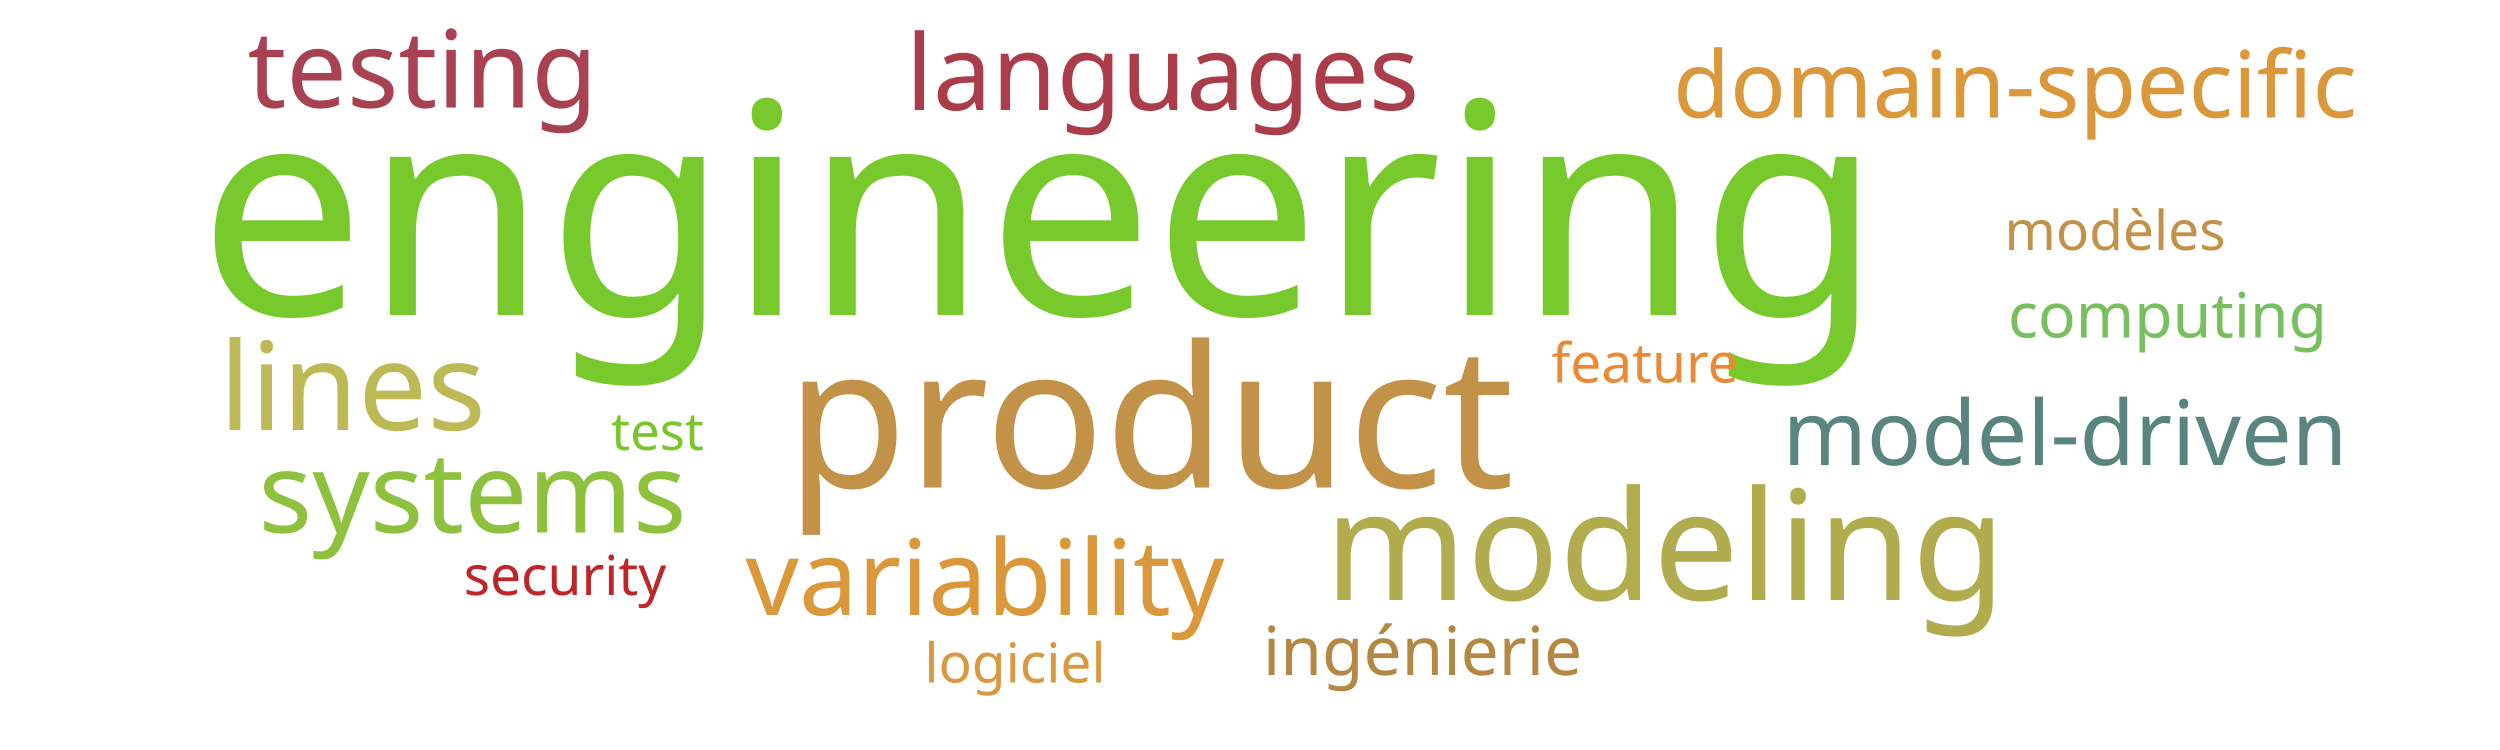
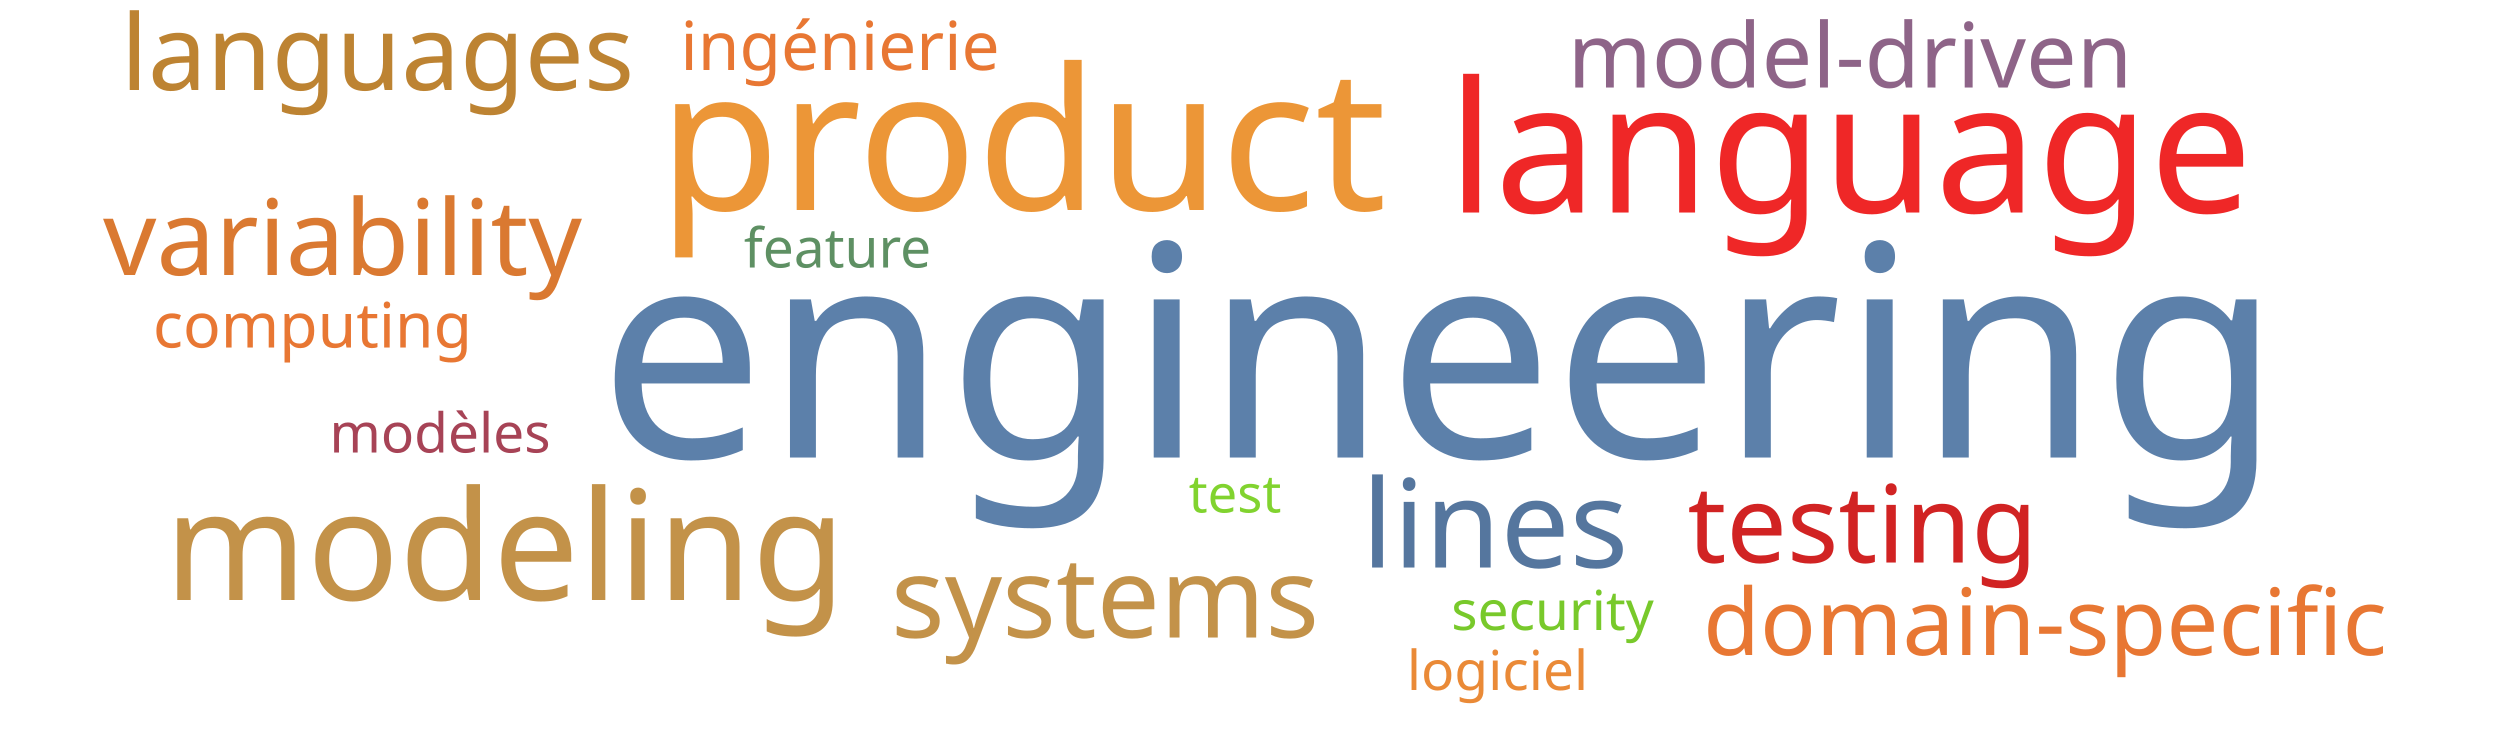
<svg xmlns="http://www.w3.org/2000/svg" width="1000" height="300">
  <g transform="translate(500, 150)">
-     <text text-anchor="middle" style="font-family: Impact; font-size: 118px; fill: #78c92b" transform="translate(-84,-24)rotate(0)">engineering</text>
-     <text text-anchor="middle" style="font-family: Impact; font-size: 79px; fill: #c39249" transform="translate(-40,45)rotate(0)">product</text>
-     <text text-anchor="middle" style="font-family: Impact; font-size: 61px; fill: #b1ad4e" transform="translate(166,90)rotate(0)">modeling</text>
-     <text text-anchor="middle" style="font-family: Impact; font-size: 49px; fill: #bdb954" transform="translate(-359,22)rotate(0)">lines</text>
-     <text text-anchor="middle" style="font-family: Impact; font-size: 45px; fill: #8ec23e" transform="translate(-311,63)rotate(0)">systems</text>
-     <text text-anchor="middle" style="font-family: Impact; font-size: 43px; fill: #a84152" transform="translate(-331,-107)rotate(0)">testing</text>
-     <text text-anchor="middle" style="font-family: Impact; font-size: 42px; fill: #da983a" transform="translate(-106,96)rotate(0)">variability</text>
-     <text text-anchor="middle" style="font-family: Impact; font-size: 42px; fill: #ab3d4b" transform="translate(-35,-106)rotate(0)">languages</text>
-     <text text-anchor="middle" style="font-family: Impact; font-size: 37px; fill: #da983a" transform="translate(306,-103)rotate(0)">domain-specific</text>
-     <text text-anchor="middle" style="font-family: Impact; font-size: 36px; fill: #5a847e" transform="translate(326,36)rotate(0)">model-driven</text>
-     <text text-anchor="middle" style="font-family: Impact; font-size: 27px; fill: #b48742" transform="translate(69,120)rotate(0)">ingénierie</text>
-     <text text-anchor="middle" style="font-family: Impact; font-size: 25px; fill: #78c05f" transform="translate(367,-15)rotate(0)">computing</text>
-     <text text-anchor="middle" style="font-family: Impact; font-size: 22px; fill: #ea8a37" transform="translate(158,3)rotate(0)">feature</text>
-     <text text-anchor="middle" style="font-family: Impact; font-size: 22px; fill: #bf262a" transform="translate(-274,88)rotate(0)">security</text>
-     <text text-anchor="middle" style="font-family: Impact; font-size: 22px; fill: #d89940" transform="translate(-94,123)rotate(0)">logiciel</text>
-     <text text-anchor="middle" style="font-family: Impact; font-size: 22px; fill: #c39249" transform="translate(346,-50)rotate(0)">modèles</text>
-     <text text-anchor="middle" style="font-family: Impact; font-size: 21px; fill: #7ac52c" transform="translate(-237,30)rotate(0)">test</text>
+     <text text-anchor="middle" style="font-family: Impact; font-size: 118px; fill: #5c80aa" transform="translate(76,33)rotate(0)">engineering</text>
+     <text text-anchor="middle" style="font-family: Impact; font-size: 79px; fill: #ec9637" transform="translate(-91,-66)rotate(0)">product</text>
+     <text text-anchor="middle" style="font-family: Impact; font-size: 73px; fill: #ef2727" transform="translate(240,-65)rotate(0)">language</text>
+     <text text-anchor="middle" style="font-family: Impact; font-size: 61px; fill: #c39249" transform="translate(-298,90)rotate(0)">modeling</text>
+     <text text-anchor="middle" style="font-family: Impact; font-size: 49px; fill: #55769e" transform="translate(98,77)rotate(0)">lines</text>
+     <text text-anchor="middle" style="font-family: Impact; font-size: 45px; fill: #c39249" transform="translate(-58,105)rotate(0)">systems</text>
+     <text text-anchor="middle" style="font-family: Impact; font-size: 43px; fill: #d12323" transform="translate(245,75)rotate(0)">testing</text>
+     <text text-anchor="middle" style="font-family: Impact; font-size: 42px; fill: #da7931" transform="translate(-363,-40)rotate(0)">variability</text>
+     <text text-anchor="middle" style="font-family: Impact; font-size: 42px; fill: #bd8332" transform="translate(-349,-114)rotate(0)">languages</text>
+     <text text-anchor="middle" style="font-family: Impact; font-size: 37px; fill: #e87733" transform="translate(318,112)rotate(0)">domain-specific</text>
+     <text text-anchor="middle" style="font-family: Impact; font-size: 36px; fill: #8e6488" transform="translate(240,-115)rotate(0)">model-driven</text>
+     <text text-anchor="middle" style="font-family: Impact; font-size: 27px; fill: #e87733" transform="translate(-164,-122)rotate(0)">ingénierie</text>
+     <text text-anchor="middle" style="font-family: Impact; font-size: 25px; fill: #e87733" transform="translate(-375,-11)rotate(0)">computing</text>
+     <text text-anchor="middle" style="font-family: Impact; font-size: 22px; fill: #5e9063" transform="translate(-165,-43)rotate(0)">feature</text>
+     <text text-anchor="middle" style="font-family: Impact; font-size: 22px; fill: #78c92b" transform="translate(121,102)rotate(0)">security</text>
+     <text text-anchor="middle" style="font-family: Impact; font-size: 22px; fill: #ea8a37" transform="translate(99,126)rotate(0)">logiciel</text>
+     <text text-anchor="middle" style="font-family: Impact; font-size: 22px; fill: #a74356" transform="translate(-324,31)rotate(0)">modèles</text>
+     <text text-anchor="middle" style="font-family: Impact; font-size: 21px; fill: #81d32f" transform="translate(-6,55)rotate(0)">test</text>
  </g>
</svg>
